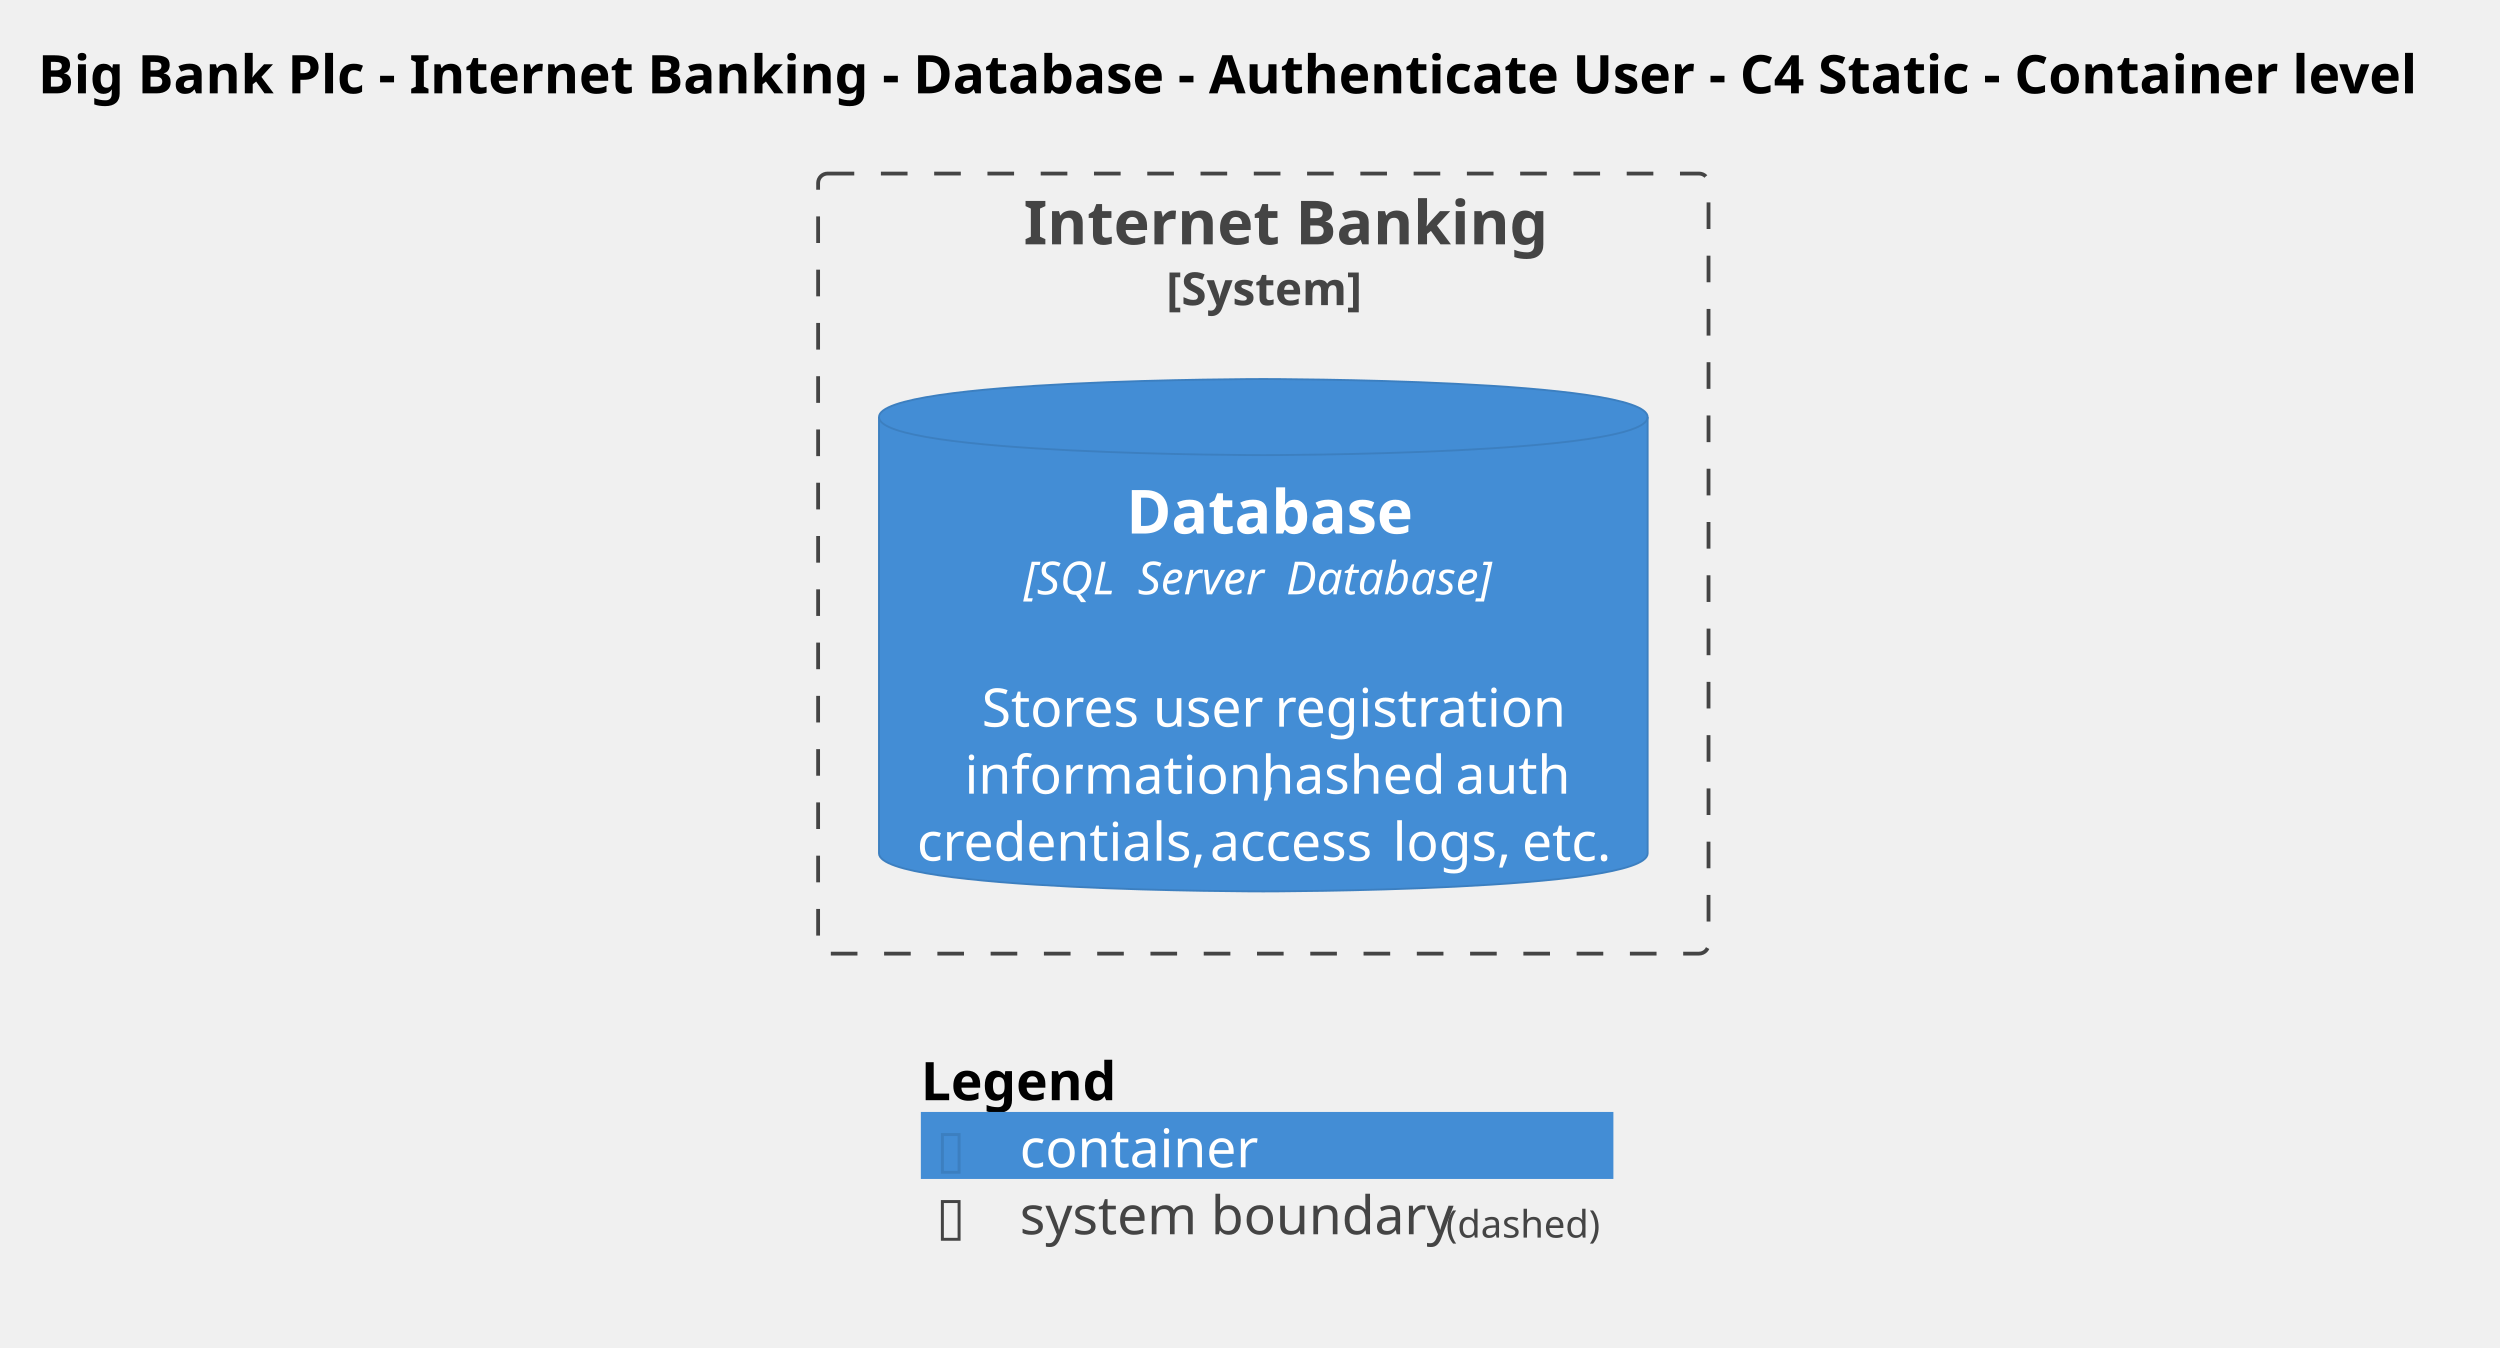
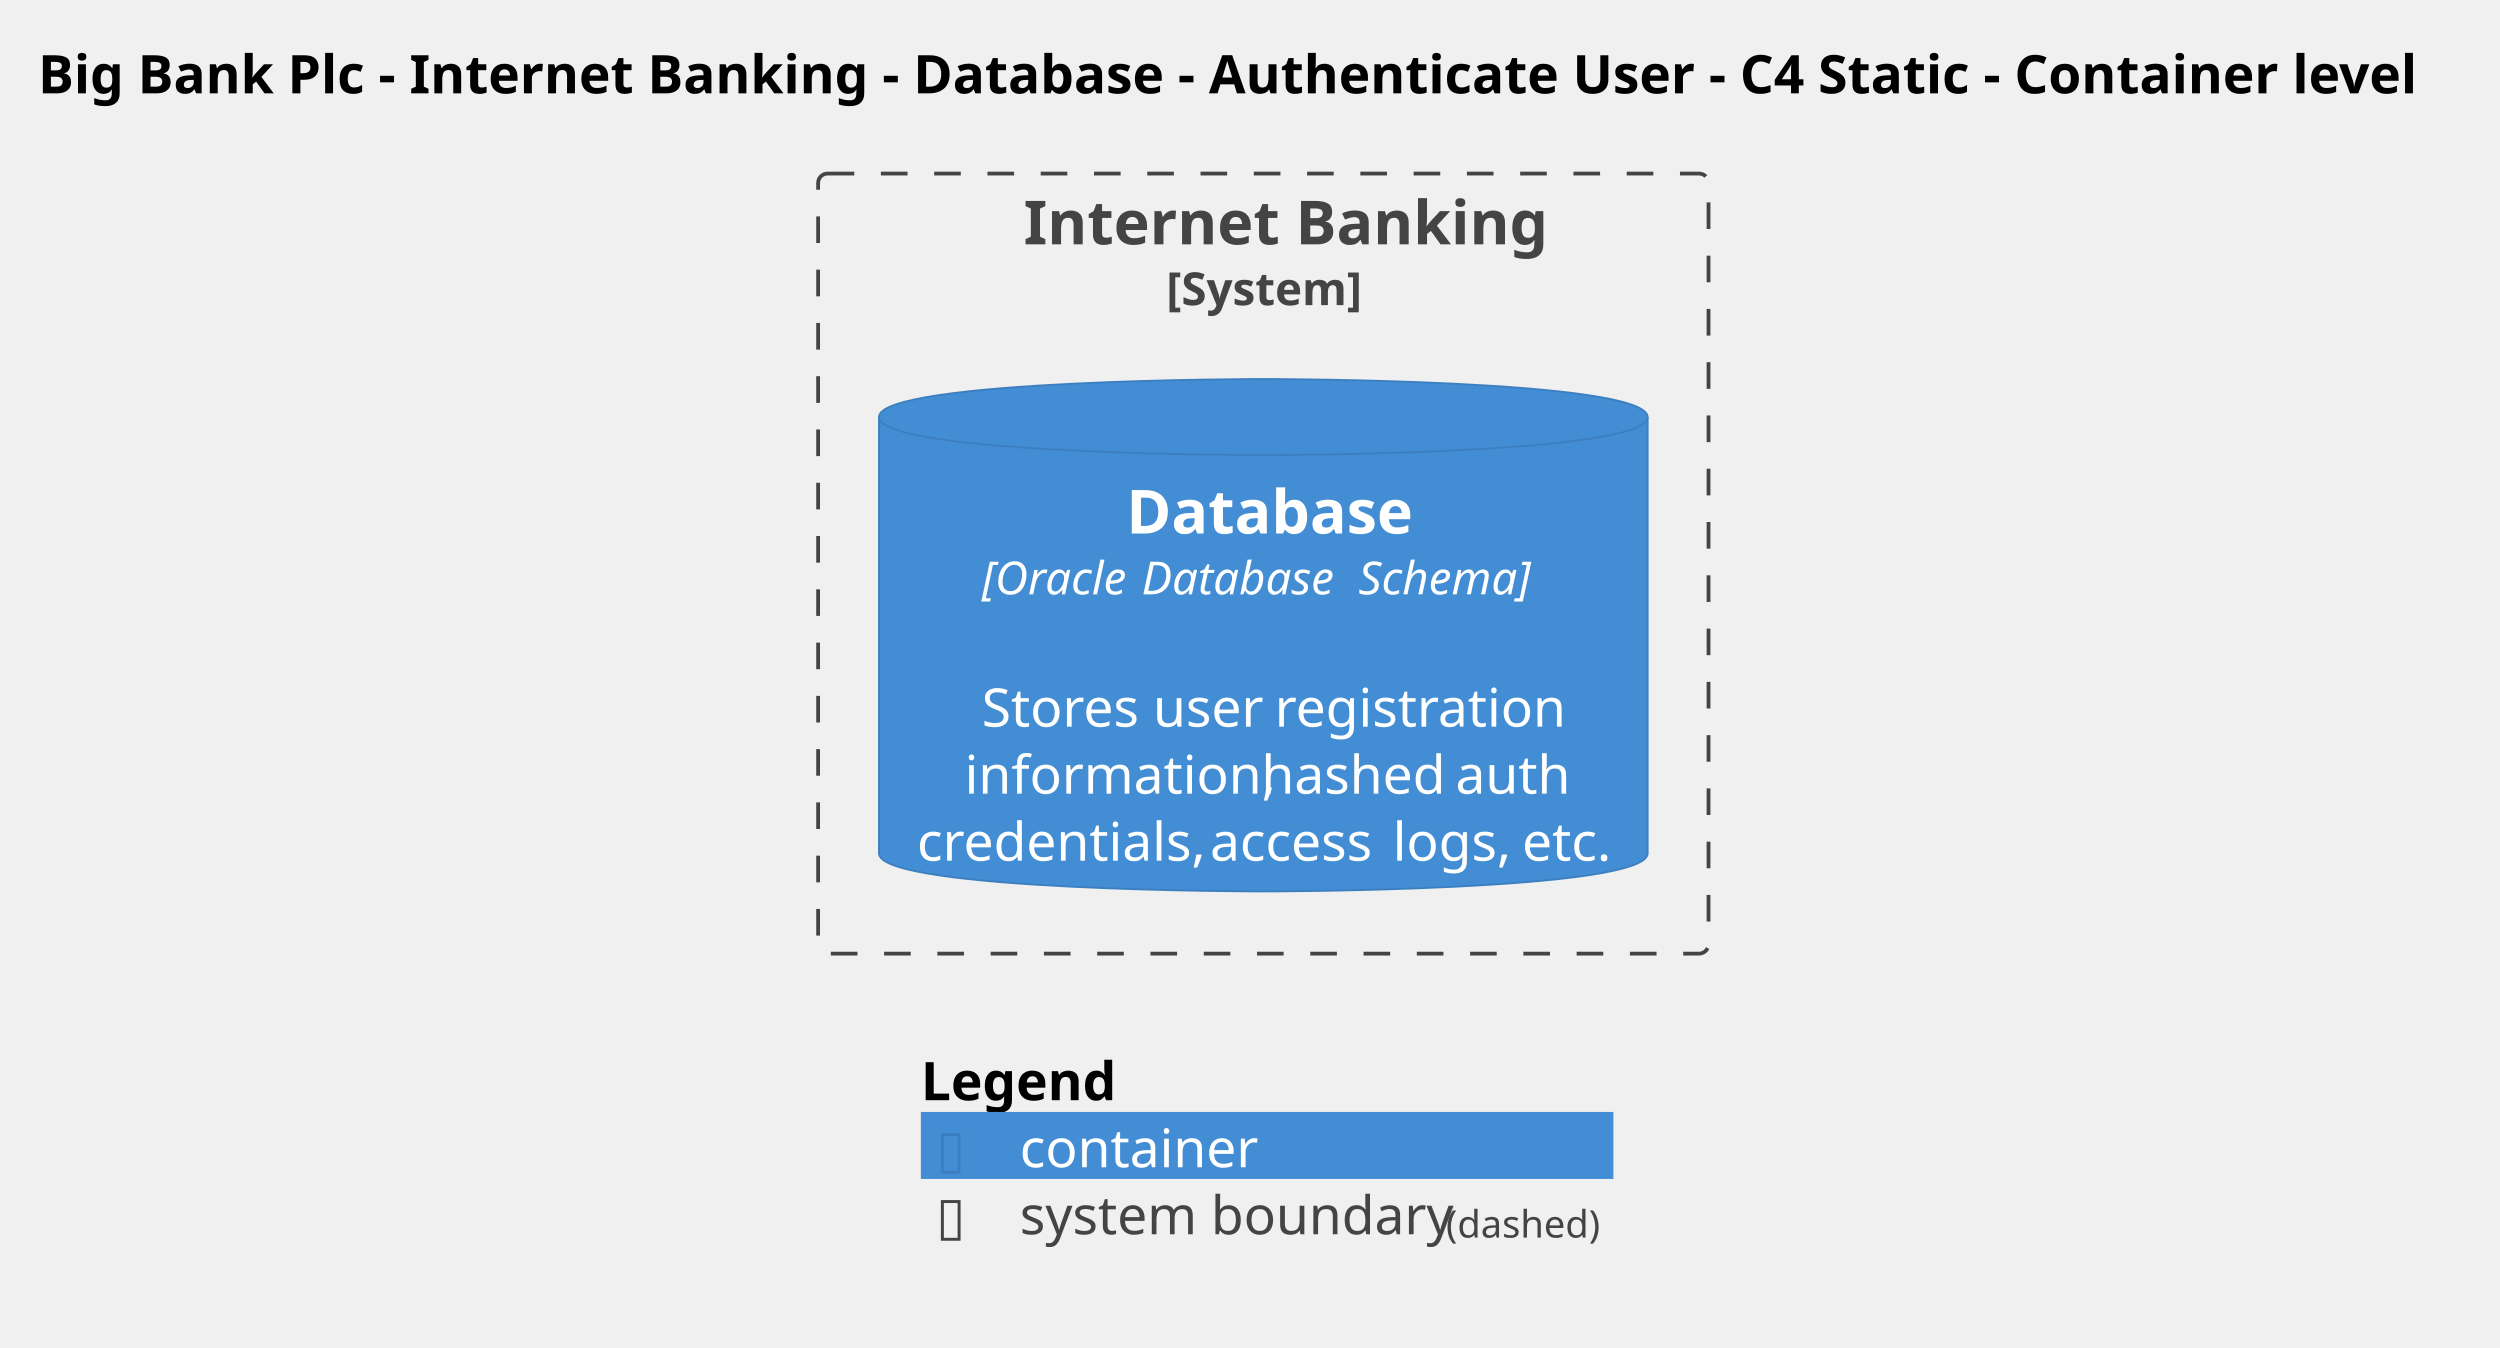
<svg xmlns="http://www.w3.org/2000/svg" contentStyleType="text/css" height="354px" preserveAspectRatio="none" style="width:657px;height:354px;background:#FFFFFF;" version="1.1" viewBox="0 0 657 354" width="657px" zoomAndPan="magnify">
  <defs />
  <g>
    <text fill="#000000" font-family="sans-serif" font-size="14" font-weight="bold" lengthAdjust="spacing" textLength="629" x="10" y="24.533">Big Bank Plc - Internet Banking - Database - Authenticate User - C4 Static - Container level</text>
    <g id="cluster_BigBankPlc.SoftwareSystems.InternetBanking">
      <rect fill="none" height="205" rx="2.5" ry="2.5" style="stroke:#444444;stroke-width:1.0;stroke-dasharray:7.0,7.0;" width="234" x="215" y="45.609" />
      <text fill="#444444" font-family="sans-serif" font-size="16" font-weight="bold" lengthAdjust="spacing" textLength="126" x="269" y="64.219">Internet Banking</text>
      <text fill="#444444" font-family="sans-serif" font-size="12" font-weight="bold" lengthAdjust="spacing" textLength="51" x="306.5" y="80.191">[System]</text>
    </g>
    <g id="elem_BigBankPlc.SoftwareSystems.InternetBanking.Containers.Database">
      <path d="M231,109.609 C231,99.609 332,99.609 332,99.609 C332,99.609 433,99.609 433,109.609 L433,224.266 C433,234.266 332,234.266 332,234.266 C332,234.266 231,234.266 231,224.266 L231,109.609 " fill="#438DD5" style="stroke:#3C7FC0;stroke-width:0.5;" />
      <path d="M231,109.609 C231,119.609 332,119.609 332,119.609 C332,119.609 433,119.609 433,109.609 " fill="none" style="stroke:#3C7FC0;stroke-width:0.5;" />
      <text fill="#FFFFFF" font-family="sans-serif" font-size="16" font-weight="bold" lengthAdjust="spacing" textLength="72" x="296" y="140.219">Database</text>
-       <text fill="#FFFFFF" font-family="sans-serif" font-size="12" font-style="italic" lengthAdjust="spacing" textLength="27" x="269" y="156.191">[SQL</text>
-       <text fill="#FFFFFF" font-family="sans-serif" font-size="12" font-style="italic" lengthAdjust="spacing" textLength="3" x="296" y="156.191"> </text>
-       <text fill="#FFFFFF" font-family="sans-serif" font-size="12" font-style="italic" lengthAdjust="spacing" textLength="36" x="299" y="156.191">Server</text>
-       <text fill="#FFFFFF" font-family="sans-serif" font-size="12" font-style="italic" lengthAdjust="spacing" textLength="3" x="335" y="156.191"> </text>
-       <text fill="#FFFFFF" font-family="sans-serif" font-size="12" font-style="italic" lengthAdjust="spacing" textLength="57" x="338" y="156.191">Database]</text>
+       <text fill="#FFFFFF" font-family="sans-serif" font-size="12" font-style="italic" lengthAdjust="spacing" textLength="39" x="258" y="156.191">[Oracle</text>
+       <text fill="#FFFFFF" font-family="sans-serif" font-size="12" font-style="italic" lengthAdjust="spacing" textLength="3" x="297" y="156.191"> </text>
+       <text fill="#FFFFFF" font-family="sans-serif" font-size="12" font-style="italic" lengthAdjust="spacing" textLength="54" x="300" y="156.191">Database</text>
+       <text fill="#FFFFFF" font-family="sans-serif" font-size="12" font-style="italic" lengthAdjust="spacing" textLength="3" x="354" y="156.191"> </text>
+       <text fill="#FFFFFF" font-family="sans-serif" font-size="12" font-style="italic" lengthAdjust="spacing" textLength="49" x="357" y="156.191">Schema]</text>
      <text fill="#FFFFFF" font-family="sans-serif" font-size="14" lengthAdjust="spacing" textLength="4" x="330" y="173.361"> </text>
      <text fill="#FFFFFF" font-family="sans-serif" font-size="14" lengthAdjust="spacing" textLength="41" x="258" y="190.971">Stores</text>
      <text fill="#FFFFFF" font-family="sans-serif" font-size="14" lengthAdjust="spacing" textLength="4" x="299" y="190.971"> </text>
      <text fill="#FFFFFF" font-family="sans-serif" font-size="14" lengthAdjust="spacing" textLength="28" x="303" y="190.971">user</text>
      <text fill="#FFFFFF" font-family="sans-serif" font-size="14" lengthAdjust="spacing" textLength="4" x="331" y="190.971"> </text>
      <text fill="#FFFFFF" font-family="sans-serif" font-size="14" lengthAdjust="spacing" textLength="71" x="335" y="190.971">registration</text>
      <text fill="#FFFFFF" font-family="sans-serif" font-size="14" lengthAdjust="spacing" textLength="74" x="253.5" y="208.58">information,</text>
      <text fill="#FFFFFF" font-family="sans-serif" font-size="14" lengthAdjust="spacing" textLength="4" x="327.5" y="208.58"> </text>
      <text fill="#FFFFFF" font-family="sans-serif" font-size="14" lengthAdjust="spacing" textLength="47" x="331.5" y="208.58">hashed</text>
      <text fill="#FFFFFF" font-family="sans-serif" font-size="14" lengthAdjust="spacing" textLength="4" x="378.5" y="208.58"> </text>
      <text fill="#FFFFFF" font-family="sans-serif" font-size="14" lengthAdjust="spacing" textLength="28" x="382.5" y="208.58">auth</text>
      <text fill="#FFFFFF" font-family="sans-serif" font-size="14" lengthAdjust="spacing" textLength="73" x="241" y="226.19">credentials,</text>
      <text fill="#FFFFFF" font-family="sans-serif" font-size="14" lengthAdjust="spacing" textLength="4" x="314" y="226.19"> </text>
      <text fill="#FFFFFF" font-family="sans-serif" font-size="14" lengthAdjust="spacing" textLength="44" x="318" y="226.19">access</text>
      <text fill="#FFFFFF" font-family="sans-serif" font-size="14" lengthAdjust="spacing" textLength="4" x="362" y="226.19"> </text>
      <text fill="#FFFFFF" font-family="sans-serif" font-size="14" lengthAdjust="spacing" textLength="30" x="366" y="226.19">logs,</text>
      <text fill="#FFFFFF" font-family="sans-serif" font-size="14" lengthAdjust="spacing" textLength="4" x="396" y="226.19"> </text>
      <text fill="#FFFFFF" font-family="sans-serif" font-size="14" lengthAdjust="spacing" textLength="23" x="400" y="226.19">etc.</text>
    </g>
    <rect fill="none" height="17.609" style="stroke:none;stroke-width:1.0;" width="182" x="242" y="274.609" />
    <text fill="#000000" font-family="sans-serif" font-size="14" font-weight="bold" lengthAdjust="spacing" textLength="53" x="242" y="289.143">Legend</text>
    <text fill="#FFFFFF" font-family="sans-serif" font-size="14" lengthAdjust="spacing" textLength="4" x="295" y="289.143"> </text>
    <rect fill="#438DD5" height="17.609" style="stroke:none;stroke-width:1.0;" width="182" x="242" y="292.219" />
    <text fill="#3C7FC0" font-family="sans-serif" font-size="14" lengthAdjust="spacing" textLength="14" x="246" y="306.752">▯</text>
    <text fill="#FFFFFF" font-family="sans-serif" font-size="14" lengthAdjust="spacing" textLength="4" x="260" y="306.752"> </text>
    <text fill="#FFFFFF" font-family="sans-serif" font-size="14" lengthAdjust="spacing" textLength="59" x="268" y="306.752">container</text>
    <text fill="#FFFFFF" font-family="sans-serif" font-size="14" lengthAdjust="spacing" textLength="4" x="331" y="306.752"> </text>
    <rect fill="none" height="17.609" style="stroke:none;stroke-width:1.0;" width="182" x="242" y="309.828" />
    <text fill="#444444" font-family="sans-serif" font-size="14" lengthAdjust="spacing" textLength="14" x="246" y="324.361">▯</text>
    <text fill="#FFFFFF" font-family="sans-serif" font-size="14" lengthAdjust="spacing" textLength="4" x="260" y="324.361"> </text>
    <text fill="#444444" font-family="sans-serif" font-size="14" lengthAdjust="spacing" textLength="108" x="268" y="324.361">system boundary</text>
    <text fill="#444444" font-family="sans-serif" font-size="10" lengthAdjust="spacing" textLength="40" x="380" y="325.24">(dashed)</text>
    <text fill="#FFFFFF" font-family="sans-serif" font-size="14" lengthAdjust="spacing" textLength="4" x="420" y="324.361"> </text>
    <line style="stroke:none;stroke-width:1.0;" x1="242" x2="424" y1="274.609" y2="274.609" />
    <line style="stroke:none;stroke-width:1.0;" x1="242" x2="424" y1="292.219" y2="292.219" />
    <line style="stroke:none;stroke-width:1.0;" x1="242" x2="424" y1="309.828" y2="309.828" />
    <line style="stroke:none;stroke-width:1.0;" x1="242" x2="424" y1="327.438" y2="327.438" />
    <line style="stroke:none;stroke-width:1.0;" x1="242" x2="242" y1="274.609" y2="327.438" />
    <line style="stroke:none;stroke-width:1.0;" x1="424" x2="424" y1="274.609" y2="327.438" />
  </g>
</svg>
